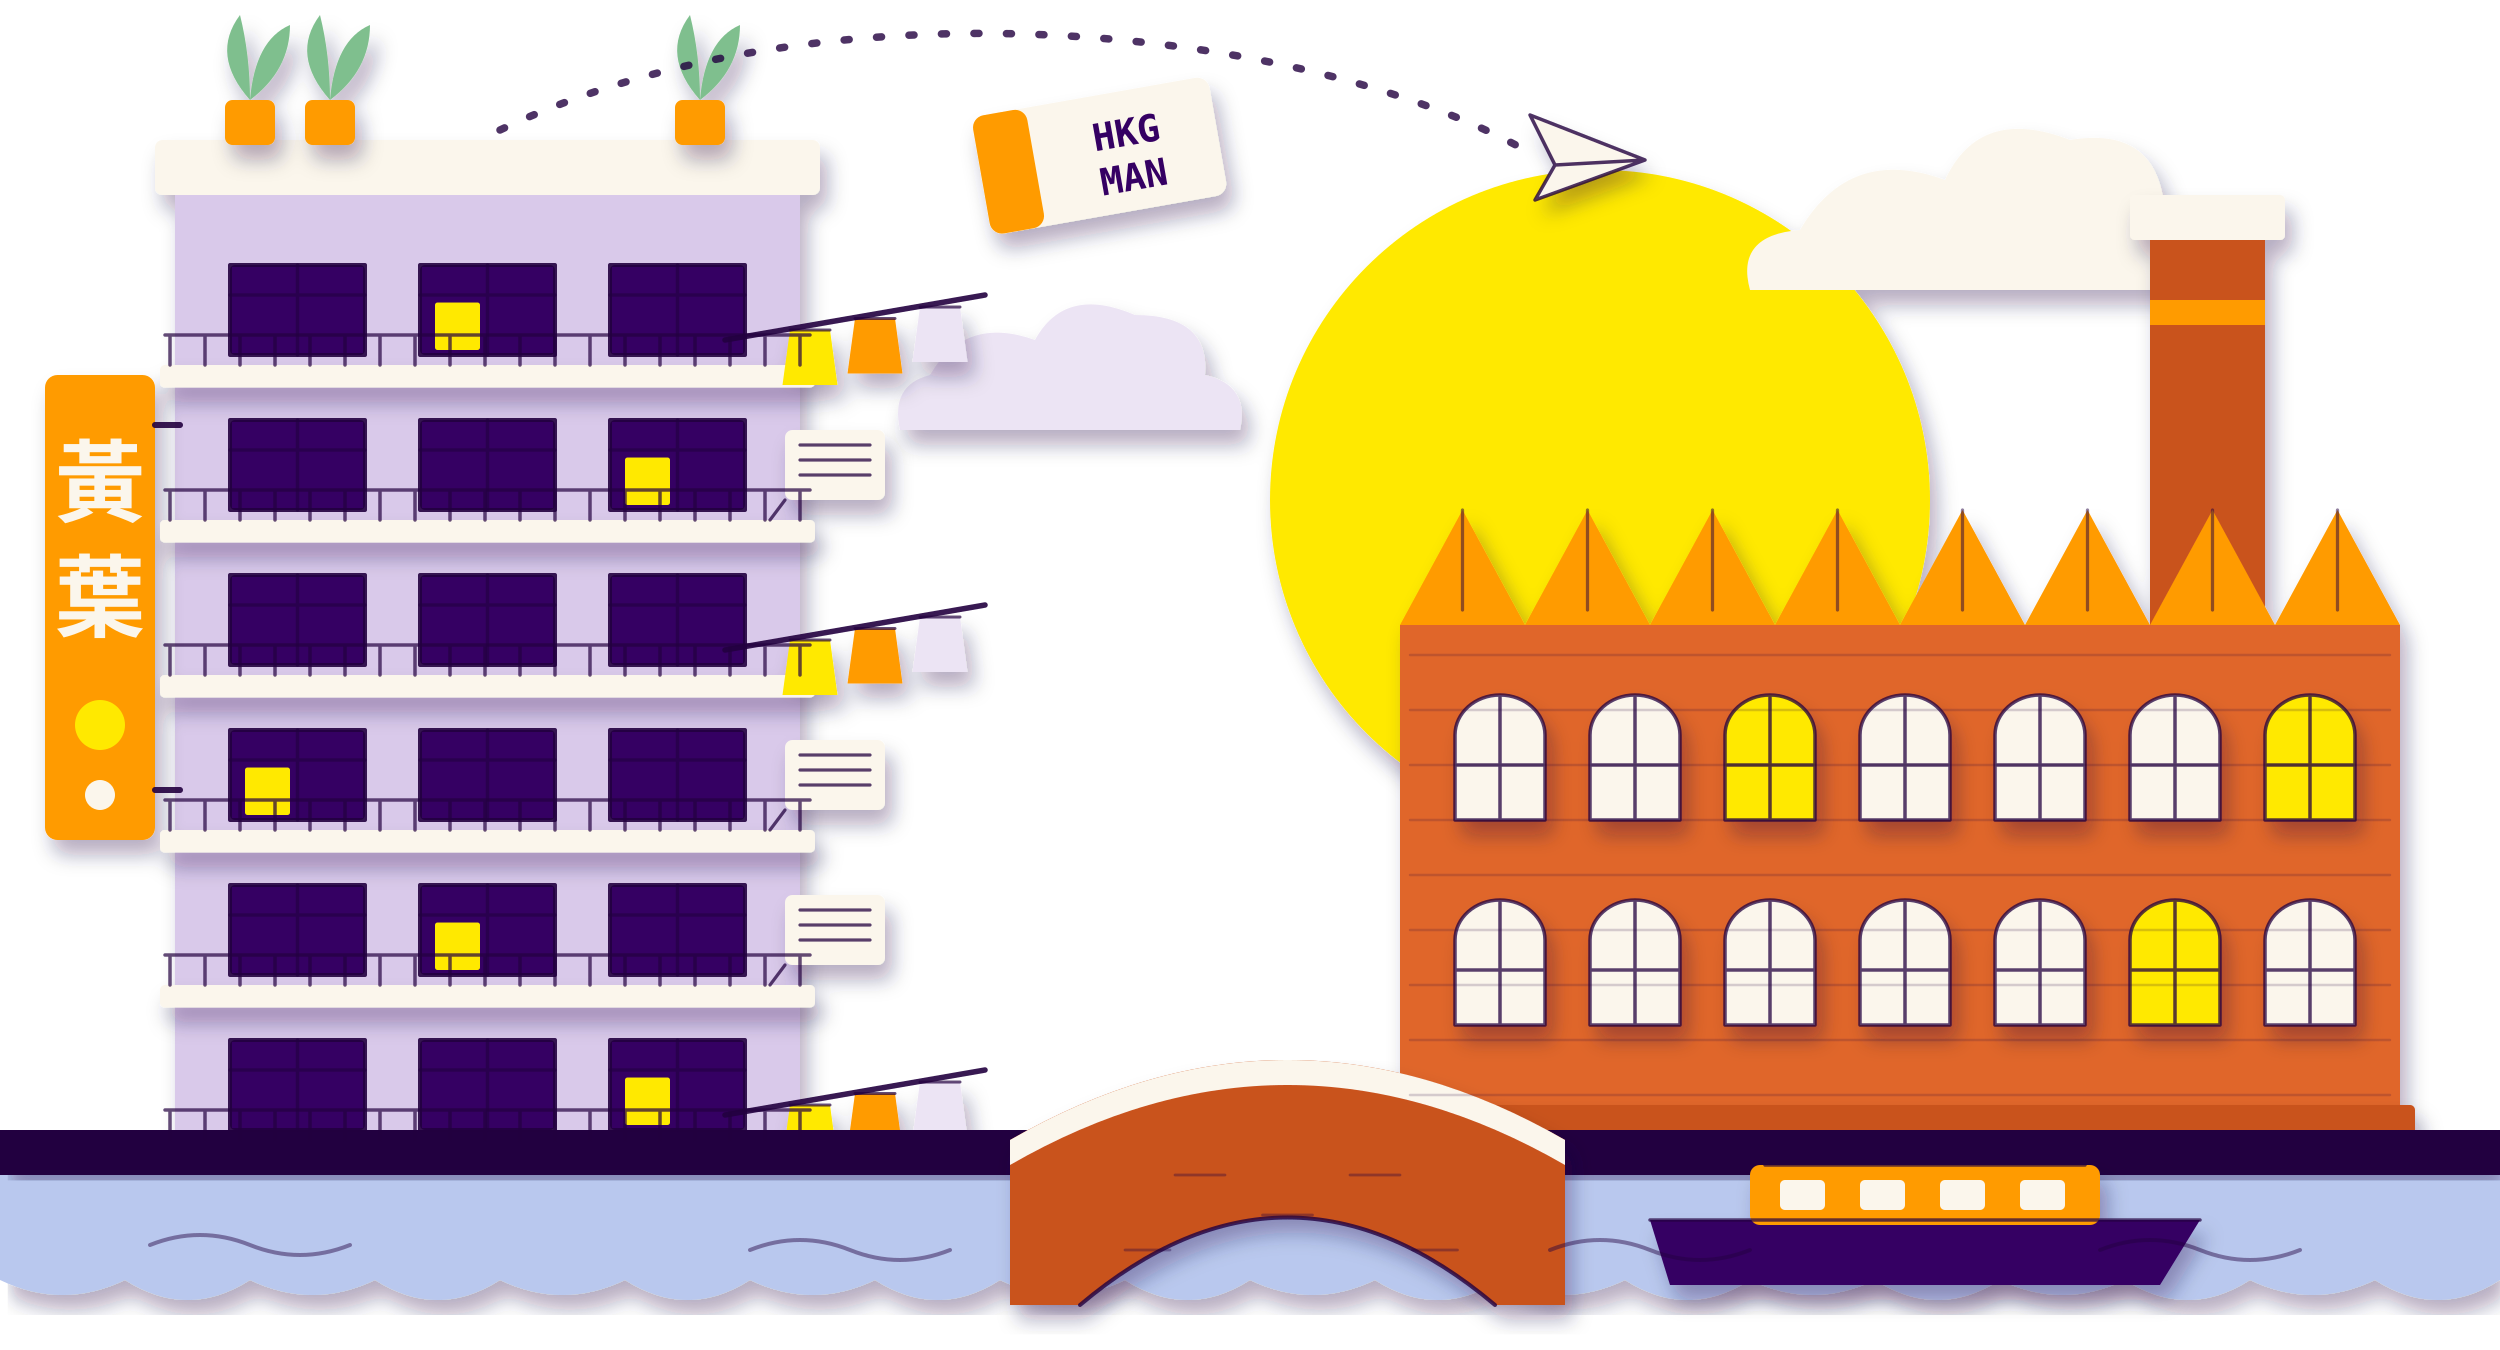
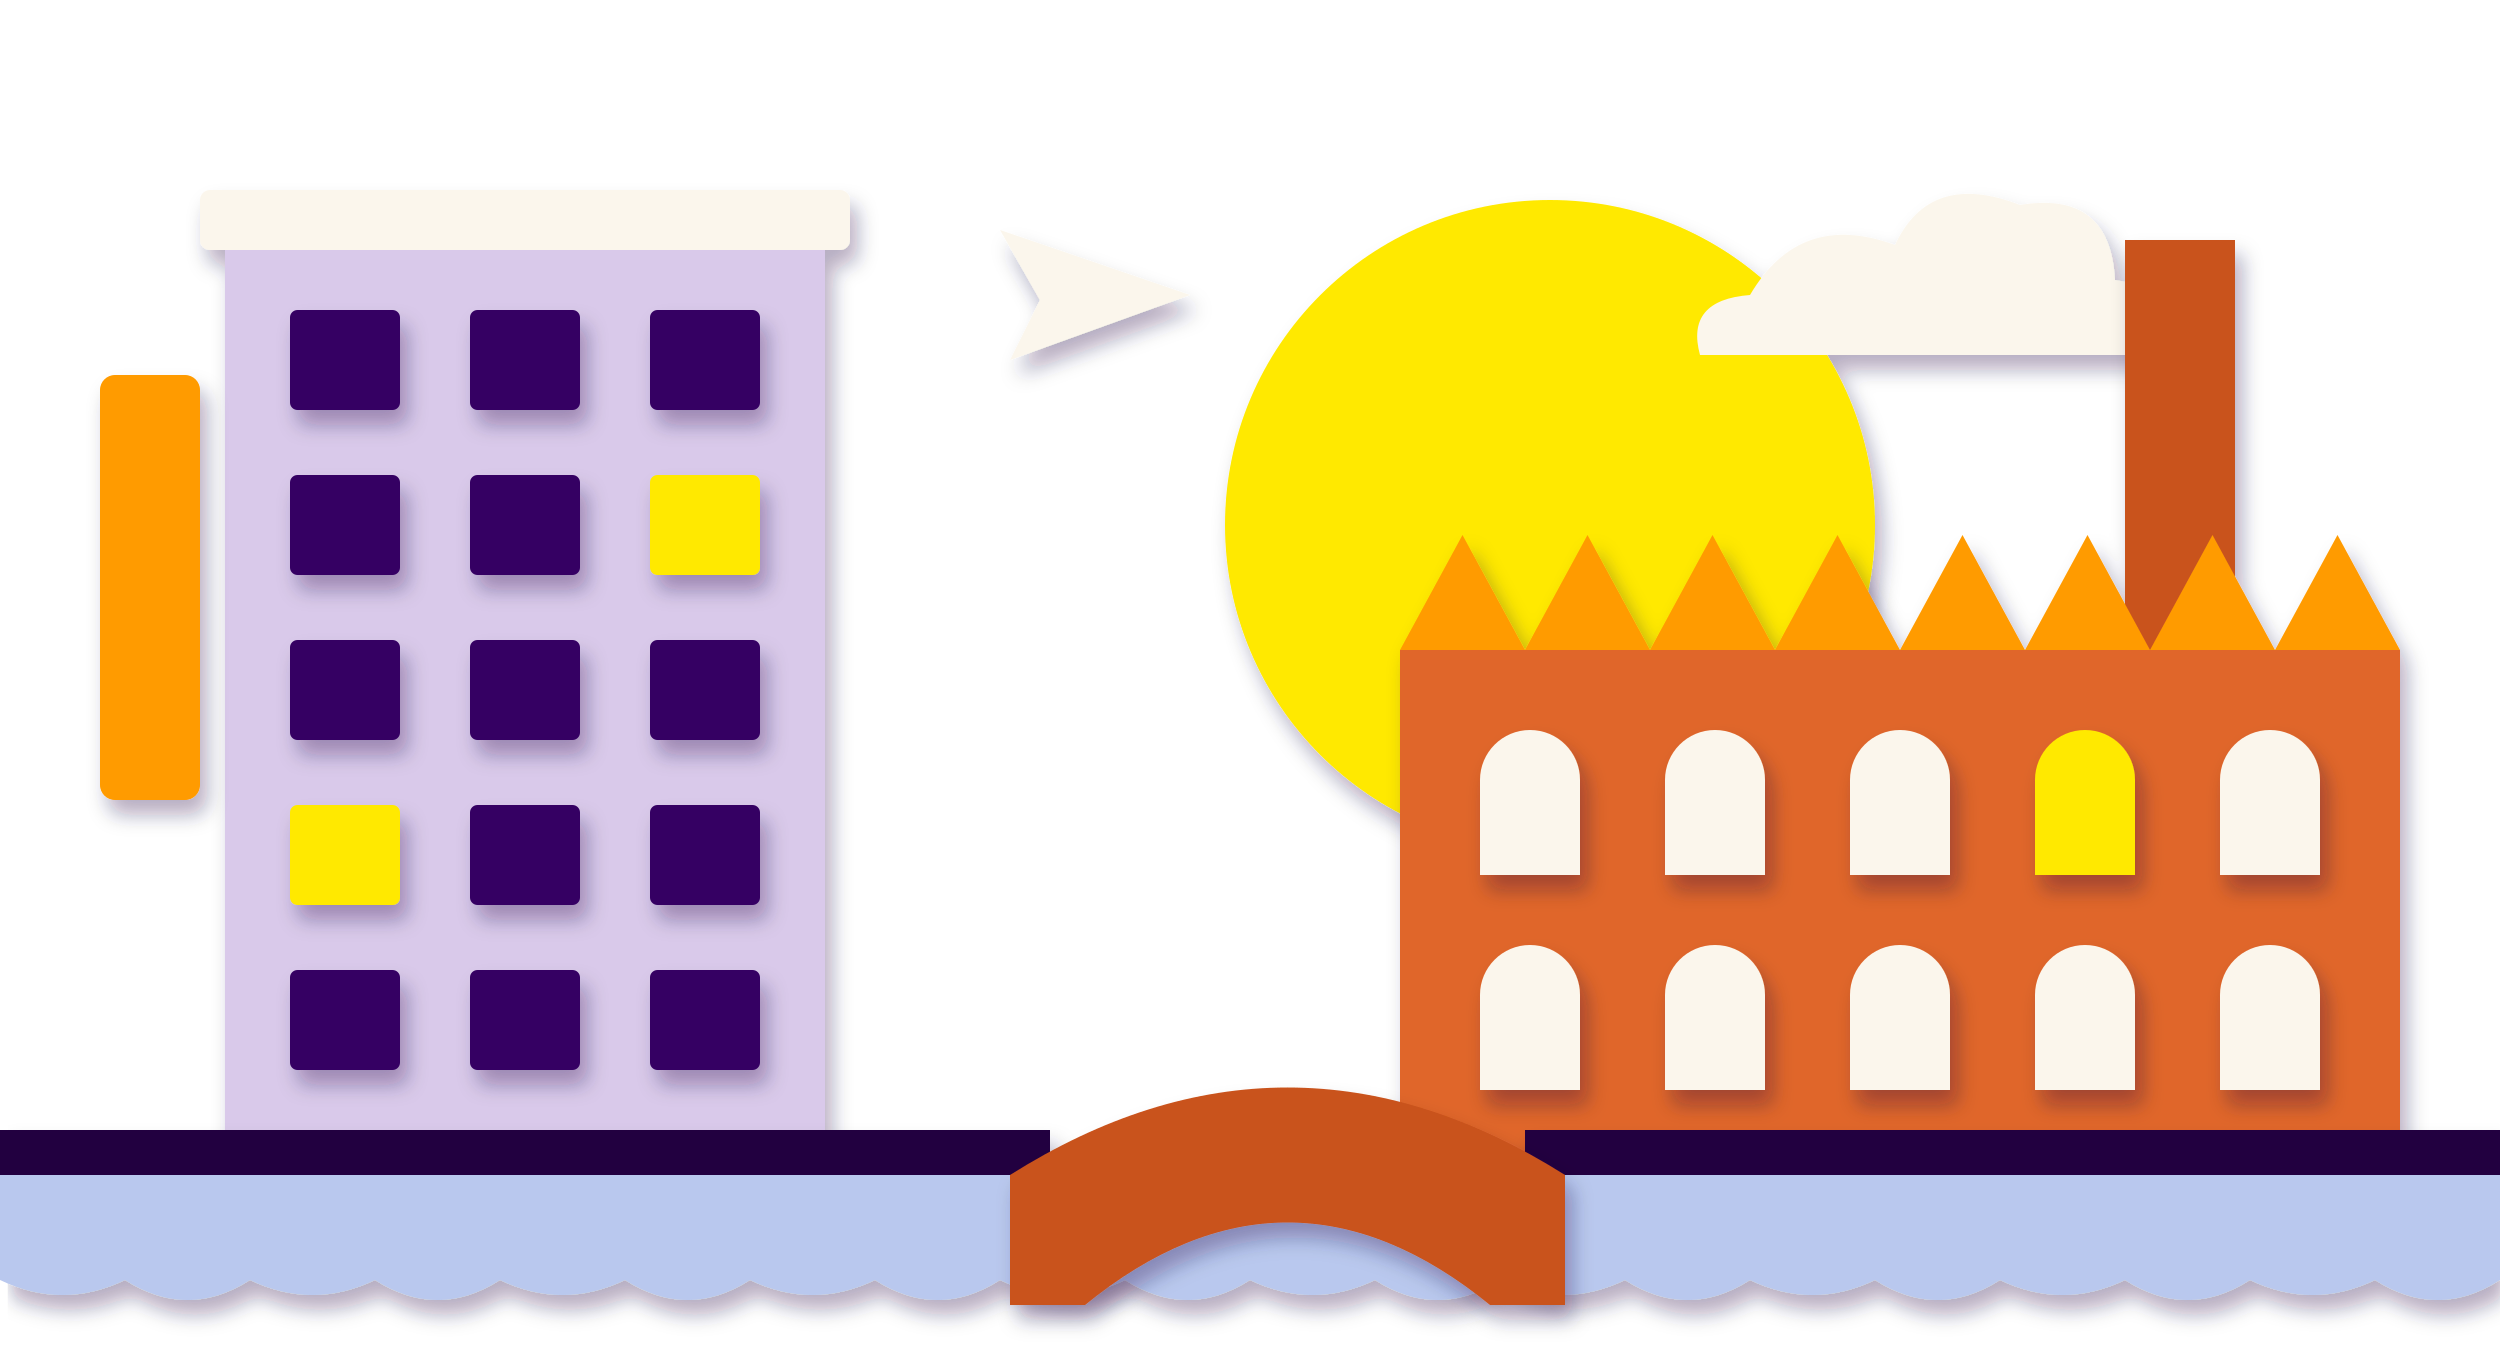
<svg xmlns="http://www.w3.org/2000/svg" viewBox="0 0 1000 540" width="1000" height="540">
  <defs>
-     <filter id="paper" x="-6%" y="-6%" width="112%" height="118%" color-interpolation-filters="sRGB">
+     <filter id="paper" x="-8%" y="-8%" width="116%" height="122%" color-interpolation-filters="sRGB">
      <feTurbulence type="fractalNoise" baseFrequency="1.15" numOctaves="2" seed="5" result="t" />
      <feDiffuseLighting in="t" lighting-color="#ffffff" surfaceScale=".7" result="lit">
        <feDistantLight azimuth="235" elevation="68" />
      </feDiffuseLighting>
      <feComposite in="lit" in2="SourceAlpha" operator="in" result="tex" />
      <feBlend in="SourceGraphic" in2="tex" mode="multiply" result="papered" />
      <feComposite in="papered" in2="SourceAlpha" operator="in" result="cut" />
-       <feDropShadow in="cut" dx="3" dy="6" stdDeviation="4" flood-color="#22003f" flood-opacity=".32" />
+       <feDropShadow in="cut" dx="3" dy="6" stdDeviation="4" flood-color="#22003f" flood-opacity="0.32" />
    </filter>
  </defs>
  <g filter="url(#paper)">
-     <circle cx="640" cy="200" r="132" fill="#ffe900" />
-     <path d="M720 92 q20 -34 58 -20 q14 -30 50 -16 q36 -6 38 30 q26 4 22 30 h-188 q-6 -22 20 -24z" fill="#fbf6ec" />
-     <path d="M372 150 q14 -24 42 -14 q12 -22 40 -10 q30 0 28 24 q18 4 14 22 h-136 q-4 -18 12 -22z" fill="#ece4f4" />
+     <circle cx="620" cy="210" r="130" fill="#ffe900" />
+     <path d="M700 118 q20 -34 58 -20 q14 -30 50 -16 q36 -6 38 30 q26 4 22 30 h-188 q-6 -22 20 -24z" fill="#fbf6ec" />
  </g>
  <g filter="url(#paper)">
-     <rect x="70" y="70" width="250" height="420" rx="0" fill="#d9c9ea" />
-     <rect x="62" y="56" width="266" height="22" rx="3" fill="#fbf6ec" />
-     <rect x="92" y="106" width="54" height="36" rx="2" fill="#360064" />
-     <rect x="168" y="106" width="54" height="36" rx="2" fill="#360064" />
-     <rect x="174" y="121" width="18" height="19" rx="1" fill="#ffe900" />
-     <rect x="244" y="106" width="54" height="36" rx="2" fill="#360064" />
-     <rect x="92" y="168" width="54" height="36" rx="2" fill="#360064" />
-     <rect x="168" y="168" width="54" height="36" rx="2" fill="#360064" />
-     <rect x="244" y="168" width="54" height="36" rx="2" fill="#360064" />
-     <rect x="250" y="183" width="18" height="19" rx="1" fill="#ffe900" />
-     <rect x="92" y="230" width="54" height="36" rx="2" fill="#360064" />
-     <rect x="168" y="230" width="54" height="36" rx="2" fill="#360064" />
-     <rect x="244" y="230" width="54" height="36" rx="2" fill="#360064" />
-     <rect x="92" y="292" width="54" height="36" rx="2" fill="#360064" />
-     <rect x="98" y="307" width="18" height="19" rx="1" fill="#ffe900" />
-     <rect x="168" y="292" width="54" height="36" rx="2" fill="#360064" />
-     <rect x="244" y="292" width="54" height="36" rx="2" fill="#360064" />
-     <rect x="92" y="354" width="54" height="36" rx="2" fill="#360064" />
-     <rect x="168" y="354" width="54" height="36" rx="2" fill="#360064" />
-     <rect x="174" y="369" width="18" height="19" rx="1" fill="#ffe900" />
-     <rect x="244" y="354" width="54" height="36" rx="2" fill="#360064" />
-     <rect x="92" y="416" width="54" height="36" rx="2" fill="#360064" />
-     <rect x="168" y="416" width="54" height="36" rx="2" fill="#360064" />
-     <rect x="244" y="416" width="54" height="36" rx="2" fill="#360064" />
-     <rect x="250" y="431" width="18" height="19" rx="1" fill="#ffe900" />
-     <rect x="860" y="88" width="46" height="180" rx="0" fill="#c9531f" />
-     <rect x="852" y="78" width="62" height="18" rx="2" fill="#fbf6ec" />
-     <rect x="860" y="120" width="46" height="10" rx="0" fill="#ff9b00" />
-     <path d="M560 250 L585 204 L610 250 L635 204 L660 250 L685 204 L710 250 L735 204 L760 250 L785 204 L810 250 L835 204 L860 250 L885 204 L910 250 L935 204 L960 250 Z" fill="#ff9b00" />
-     <rect x="560" y="250" width="400" height="200" rx="0" fill="#e0662a" />
+     <rect x="90" y="90" width="240" height="380" rx="0" fill="#d9c9ea" />
+     <rect x="80" y="76" width="260" height="24" rx="4" fill="#fbf6ec" />
+     <rect x="850" y="96" width="44" height="170" rx="0" fill="#c9531f" />
+     <path d="M560 260 L585 214 L610 260 L635 214 L660 260 L685 214 L710 260 L735 214 L760 260 L785 214 L810 260 L835 214 L860 260 L885 214 L910 260 L935 214 L960 260 Z" fill="#ff9b00" />
+     <rect x="560" y="260" width="400" height="210" rx="0" fill="#e0662a" />
  </g>
  <g filter="url(#paper)">
-     <rect x="64" y="146" width="262" height="9" rx="2" fill="#fbf6ec" />
-     <path d="M316 132.0 h16 l3 22 h-22 z" fill="#ffe900" />
-     <path d="M342 127.4 h16 l3 22 h-22 z" fill="#ff9b00" />
-     <path d="M368 122.8 h16 l3 22 h-22 z" fill="#ece4f4" />
-     <rect x="64" y="208" width="262" height="9" rx="2" fill="#fbf6ec" />
-     <rect x="314" y="172" width="40" height="28" rx="3" fill="#fbf6ec" />
-     <rect x="64" y="270" width="262" height="9" rx="2" fill="#fbf6ec" />
-     <path d="M316 256.0 h16 l3 22 h-22 z" fill="#ffe900" />
-     <path d="M342 251.4 h16 l3 22 h-22 z" fill="#ff9b00" />
-     <path d="M368 246.8 h16 l3 22 h-22 z" fill="#ece4f4" />
-     <rect x="64" y="332" width="262" height="9" rx="2" fill="#fbf6ec" />
-     <rect x="314" y="296" width="40" height="28" rx="3" fill="#fbf6ec" />
-     <rect x="64" y="394" width="262" height="9" rx="2" fill="#fbf6ec" />
-     <rect x="314" y="358" width="40" height="28" rx="3" fill="#fbf6ec" />
-     <rect x="64" y="456" width="262" height="9" rx="2" fill="#fbf6ec" />
-     <path d="M316 442.0 h16 l3 22 h-22 z" fill="#ffe900" />
-     <path d="M342 437.4 h16 l3 22 h-22 z" fill="#ff9b00" />
-     <path d="M368 432.8 h16 l3 22 h-22 z" fill="#ece4f4" />
-     <rect x="90" y="40" width="20" height="18" rx="3" fill="#ff9b00" />
-     <path d="M100 40 q-16 -18 -4 -34 q4 16 4 34 q2 -24 16 -30 q0 18 -16 30z" fill="#7fbf8e" />
-     <rect x="122" y="40" width="20" height="18" rx="3" fill="#ff9b00" />
-     <path d="M132 40 q-16 -18 -4 -34 q4 16 4 34 q2 -24 16 -30 q0 18 -16 30z" fill="#7fbf8e" />
-     <rect x="270" y="40" width="20" height="18" rx="3" fill="#ff9b00" />
-     <path d="M280 40 q-16 -18 -4 -34 q4 16 4 34 q2 -24 16 -30 q0 18 -16 30z" fill="#7fbf8e" />
-     <rect x="18" y="150" width="44" height="186" rx="5" fill="#ff9b00" />
-     <text x="40" y="206" fill="#fbf6ec" font-family="Chiron Hei HK, Noto Sans TC, sans-serif" font-weight="800" font-size="36" text-anchor="middle">黃</text>
-     <text x="40" y="252" fill="#fbf6ec" font-family="Chiron Hei HK, Noto Sans TC, sans-serif" font-weight="800" font-size="36" text-anchor="middle">葉</text>
-     <circle cx="40" cy="290" r="10" fill="#ffe900" />
-     <circle cx="40" cy="318" r="6" fill="#fbf6ec" />
-     <path d="M582 328 V294 A18 16 0 0 1 618 294 V328 Z" fill="#fbf6ec" />
-     <path d="M636 328 V294 A18 16 0 0 1 672 294 V328 Z" fill="#fbf6ec" />
-     <path d="M690 328 V294 A18 16 0 0 1 726 294 V328 Z" fill="#ffe900" />
-     <path d="M744 328 V294 A18 16 0 0 1 780 294 V328 Z" fill="#fbf6ec" />
-     <path d="M798 328 V294 A18 16 0 0 1 834 294 V328 Z" fill="#fbf6ec" />
-     <path d="M852 328 V294 A18 16 0 0 1 888 294 V328 Z" fill="#fbf6ec" />
-     <path d="M906 328 V294 A18 16 0 0 1 942 294 V328 Z" fill="#ffe900" />
-     <path d="M582 410 V376 A18 16 0 0 1 618 376 V410 Z" fill="#fbf6ec" />
-     <path d="M636 410 V376 A18 16 0 0 1 672 376 V410 Z" fill="#fbf6ec" />
-     <path d="M690 410 V376 A18 16 0 0 1 726 376 V410 Z" fill="#fbf6ec" />
-     <path d="M744 410 V376 A18 16 0 0 1 780 376 V410 Z" fill="#fbf6ec" />
-     <path d="M798 410 V376 A18 16 0 0 1 834 376 V410 Z" fill="#fbf6ec" />
-     <path d="M852 410 V376 A18 16 0 0 1 888 376 V410 Z" fill="#ffe900" />
-     <path d="M906 410 V376 A18 16 0 0 1 942 376 V410 Z" fill="#fbf6ec" />
-     <rect x="554" y="442" width="412" height="12" rx="2" fill="#c9531f" />
+     <rect x="116" y="124" width="44" height="40" rx="3" fill="#360064" />
+     <rect x="188" y="124" width="44" height="40" rx="3" fill="#360064" />
+     <rect x="260" y="124" width="44" height="40" rx="3" fill="#360064" />
+     <rect x="116" y="190" width="44" height="40" rx="3" fill="#360064" />
+     <rect x="188" y="190" width="44" height="40" rx="3" fill="#360064" />
+     <rect x="260" y="190" width="44" height="40" rx="3" fill="#ffe900" />
+     <rect x="116" y="256" width="44" height="40" rx="3" fill="#360064" />
+     <rect x="188" y="256" width="44" height="40" rx="3" fill="#360064" />
+     <rect x="260" y="256" width="44" height="40" rx="3" fill="#360064" />
+     <rect x="116" y="322" width="44" height="40" rx="3" fill="#ffe900" />
+     <rect x="188" y="322" width="44" height="40" rx="3" fill="#360064" />
+     <rect x="260" y="322" width="44" height="40" rx="3" fill="#360064" />
+     <rect x="116" y="388" width="44" height="40" rx="3" fill="#360064" />
+     <rect x="188" y="388" width="44" height="40" rx="3" fill="#360064" />
+     <rect x="260" y="388" width="44" height="40" rx="3" fill="#360064" />
+     <path d="M592 350 V312.0 A20.0 20.0 0 0 1 632 312.0 V350 Z" fill="#fbf6ec" />
+     <path d="M666 350 V312.0 A20.0 20.0 0 0 1 706 312.0 V350 Z" fill="#fbf6ec" />
+     <path d="M740 350 V312.0 A20.0 20.0 0 0 1 780 312.0 V350 Z" fill="#fbf6ec" />
+     <path d="M814 350 V312.0 A20.0 20.0 0 0 1 854 312.0 V350 Z" fill="#ffe900" />
+     <path d="M888 350 V312.0 A20.0 20.0 0 0 1 928 312.0 V350 Z" fill="#fbf6ec" />
+     <path d="M592 436 V398.0 A20.0 20.0 0 0 1 632 398.0 V436 Z" fill="#fbf6ec" />
+     <path d="M666 436 V398.0 A20.0 20.0 0 0 1 706 398.0 V436 Z" fill="#fbf6ec" />
+     <path d="M740 436 V398.0 A20.0 20.0 0 0 1 780 398.0 V436 Z" fill="#fbf6ec" />
+     <path d="M814 436 V398.0 A20.0 20.0 0 0 1 854 398.0 V436 Z" fill="#fbf6ec" />
+     <path d="M888 436 V398.0 A20.0 20.0 0 0 1 928 398.0 V436 Z" fill="#fbf6ec" />
  </g>
  <g filter="url(#paper)">
+     <rect x="40" y="150" width="40" height="170" rx="6" fill="#ff9b00" />
+     <rect x="0" y="452" width="420" height="18" rx="0" fill="#22003f" />
+     <rect x="610" y="452" width="390" height="18" rx="0" fill="#22003f" />
    <path d="M0 470 H1000 V512 q-25 16 -50 0 q-25 12 -50 0 q-25 16 -50 0 q-25 12 -50 0 q-25 16 -50 0 q-25 12 -50 0 q-25 16 -50 0 q-25 12 -50 0 q-25 16 -50 0 q-25 12 -50 0 q-25 16 -50 0 q-25 12 -50 0 q-25 16 -50 0 q-25 12 -50 0 q-25 16 -50 0 q-25 12 -50 0 q-25 16 -50 0 q-25 12 -50 0 q-25 16 -50 0 q-25 12 -50 0 Z" fill="#b9c8ee" />
  </g>
  <g filter="url(#paper)">
-     <path d="M0 452 H424 V470 H0 Z" fill="#22003f" />
-     <path d="M606 452 H1000 V470 H606 Z" fill="#22003f" />
-   </g>
-   <g filter="url(#paper)">
-     <path d="M404 456 Q515 392 626 456 V522 H598 Q515 452 432 522 H404 Z" fill="#c9531f" />
-     <path d="M404 456 Q515 392 626 456 L626 466 Q515 402 404 466 Z" fill="#fbf6ec" />
-     <path d="M660 488 h220 l-16 26 h-196 z" fill="#360064" />
-     <rect x="700" y="466" width="140" height="24" rx="4" fill="#ff9b00" />
-     <rect x="712" y="472" width="18" height="12" rx="2" fill="#fbf6ec" />
-     <rect x="744" y="472" width="18" height="12" rx="2" fill="#fbf6ec" />
-     <rect x="776" y="472" width="18" height="12" rx="2" fill="#fbf6ec" />
-     <rect x="808" y="472" width="18" height="12" rx="2" fill="#fbf6ec" />
-   </g>
-   <g filter="url(#paper)">
-     <path d="M612 46 l46 18 l-44 16 l8 -14 z" fill="#fbf6ec" />
-     <g transform="rotate(-10 430 64)">
-       <rect x="392" y="40" width="96" height="48" rx="5" fill="#fbf6ec" />
-       <rect x="392" y="40" width="22" height="48" rx="5" fill="#ff9b00" />
-       <text x="452" y="62" font-family="Red Hat Mono, monospace" font-weight="700" font-size="15" fill="#360064" text-anchor="middle">HKG</text>
-       <text x="452" y="80" font-family="Red Hat Mono, monospace" font-weight="700" font-size="15" fill="#360064" text-anchor="middle">MAN</text>
-     </g>
-   </g>
-   <g>
-     <path d="M92 106 h54 v36 h-54 z" fill="none" stroke="#22003f" stroke-width="1.6" stroke-linecap="round" stroke-linejoin="round" opacity="0.9" />
-     <path d="M119 106 v36 M92 118 h54" fill="none" stroke="#22003f" stroke-width="1.4" stroke-linecap="round" stroke-linejoin="round" opacity="0.6" />
-     <path d="M168 106 h54 v36 h-54 z" fill="none" stroke="#22003f" stroke-width="1.6" stroke-linecap="round" stroke-linejoin="round" opacity="0.9" />
-     <path d="M195 106 v36 M168 118 h54" fill="none" stroke="#22003f" stroke-width="1.4" stroke-linecap="round" stroke-linejoin="round" opacity="0.6" />
-     <path d="M244 106 h54 v36 h-54 z" fill="none" stroke="#22003f" stroke-width="1.6" stroke-linecap="round" stroke-linejoin="round" opacity="0.9" />
-     <path d="M271 106 v36 M244 118 h54" fill="none" stroke="#22003f" stroke-width="1.4" stroke-linecap="round" stroke-linejoin="round" opacity="0.6" />
-     <path d="M68 146 v-12 M82 146 v-12 M96 146 v-12 M110 146 v-12 M124 146 v-12 M138 146 v-12 M152 146 v-12 M166 146 v-12 M180 146 v-12 M194 146 v-12 M208 146 v-12 M222 146 v-12 M236 146 v-12 M250 146 v-12 M264 146 v-12 M278 146 v-12 M292 146 v-12 M306 146 v-12 M320 146 v-12 M66 134 h258" fill="none" stroke="#22003f" stroke-width="1.4" stroke-linecap="round" stroke-linejoin="round" opacity="0.7" />
-     <path d="M290 136 L394 118" fill="none" stroke="#22003f" stroke-width="2.2" stroke-linecap="round" stroke-linejoin="round" opacity="0.9" />
-     <path d="M316 132.0 h16" fill="none" stroke="#22003f" stroke-width="1.2" stroke-linecap="round" stroke-linejoin="round" opacity="0.7" />
-     <path d="M342 127.4 h16" fill="none" stroke="#22003f" stroke-width="1.2" stroke-linecap="round" stroke-linejoin="round" opacity="0.7" />
-     <path d="M368 122.8 h16" fill="none" stroke="#22003f" stroke-width="1.2" stroke-linecap="round" stroke-linejoin="round" opacity="0.7" />
-     <path d="M92 168 h54 v36 h-54 z" fill="none" stroke="#22003f" stroke-width="1.6" stroke-linecap="round" stroke-linejoin="round" opacity="0.9" />
-     <path d="M119 168 v36 M92 180 h54" fill="none" stroke="#22003f" stroke-width="1.4" stroke-linecap="round" stroke-linejoin="round" opacity="0.6" />
-     <path d="M168 168 h54 v36 h-54 z" fill="none" stroke="#22003f" stroke-width="1.6" stroke-linecap="round" stroke-linejoin="round" opacity="0.9" />
-     <path d="M195 168 v36 M168 180 h54" fill="none" stroke="#22003f" stroke-width="1.4" stroke-linecap="round" stroke-linejoin="round" opacity="0.6" />
-     <path d="M244 168 h54 v36 h-54 z" fill="none" stroke="#22003f" stroke-width="1.6" stroke-linecap="round" stroke-linejoin="round" opacity="0.9" />
-     <path d="M271 168 v36 M244 180 h54" fill="none" stroke="#22003f" stroke-width="1.4" stroke-linecap="round" stroke-linejoin="round" opacity="0.6" />
-     <path d="M68 208 v-12 M82 208 v-12 M96 208 v-12 M110 208 v-12 M124 208 v-12 M138 208 v-12 M152 208 v-12 M166 208 v-12 M180 208 v-12 M194 208 v-12 M208 208 v-12 M222 208 v-12 M236 208 v-12 M250 208 v-12 M264 208 v-12 M278 208 v-12 M292 208 v-12 M306 208 v-12 M320 208 v-12 M66 196 h258" fill="none" stroke="#22003f" stroke-width="1.4" stroke-linecap="round" stroke-linejoin="round" opacity="0.7" />
-     <path d="M320 178 h28 M320 184 h28 M320 190 h28 M314 200 l-6 8" fill="none" stroke="#22003f" stroke-width="1.3" stroke-linecap="round" stroke-linejoin="round" opacity="0.75" />
-     <path d="M92 230 h54 v36 h-54 z" fill="none" stroke="#22003f" stroke-width="1.6" stroke-linecap="round" stroke-linejoin="round" opacity="0.9" />
-     <path d="M119 230 v36 M92 242 h54" fill="none" stroke="#22003f" stroke-width="1.4" stroke-linecap="round" stroke-linejoin="round" opacity="0.6" />
-     <path d="M168 230 h54 v36 h-54 z" fill="none" stroke="#22003f" stroke-width="1.6" stroke-linecap="round" stroke-linejoin="round" opacity="0.9" />
-     <path d="M195 230 v36 M168 242 h54" fill="none" stroke="#22003f" stroke-width="1.4" stroke-linecap="round" stroke-linejoin="round" opacity="0.6" />
-     <path d="M244 230 h54 v36 h-54 z" fill="none" stroke="#22003f" stroke-width="1.6" stroke-linecap="round" stroke-linejoin="round" opacity="0.9" />
-     <path d="M271 230 v36 M244 242 h54" fill="none" stroke="#22003f" stroke-width="1.4" stroke-linecap="round" stroke-linejoin="round" opacity="0.6" />
-     <path d="M68 270 v-12 M82 270 v-12 M96 270 v-12 M110 270 v-12 M124 270 v-12 M138 270 v-12 M152 270 v-12 M166 270 v-12 M180 270 v-12 M194 270 v-12 M208 270 v-12 M222 270 v-12 M236 270 v-12 M250 270 v-12 M264 270 v-12 M278 270 v-12 M292 270 v-12 M306 270 v-12 M320 270 v-12 M66 258 h258" fill="none" stroke="#22003f" stroke-width="1.4" stroke-linecap="round" stroke-linejoin="round" opacity="0.7" />
-     <path d="M290 260 L394 242" fill="none" stroke="#22003f" stroke-width="2.2" stroke-linecap="round" stroke-linejoin="round" opacity="0.9" />
-     <path d="M316 256.0 h16" fill="none" stroke="#22003f" stroke-width="1.2" stroke-linecap="round" stroke-linejoin="round" opacity="0.7" />
-     <path d="M342 251.4 h16" fill="none" stroke="#22003f" stroke-width="1.2" stroke-linecap="round" stroke-linejoin="round" opacity="0.7" />
-     <path d="M368 246.8 h16" fill="none" stroke="#22003f" stroke-width="1.2" stroke-linecap="round" stroke-linejoin="round" opacity="0.7" />
-     <path d="M92 292 h54 v36 h-54 z" fill="none" stroke="#22003f" stroke-width="1.6" stroke-linecap="round" stroke-linejoin="round" opacity="0.9" />
-     <path d="M119 292 v36 M92 304 h54" fill="none" stroke="#22003f" stroke-width="1.4" stroke-linecap="round" stroke-linejoin="round" opacity="0.6" />
-     <path d="M168 292 h54 v36 h-54 z" fill="none" stroke="#22003f" stroke-width="1.6" stroke-linecap="round" stroke-linejoin="round" opacity="0.9" />
-     <path d="M195 292 v36 M168 304 h54" fill="none" stroke="#22003f" stroke-width="1.4" stroke-linecap="round" stroke-linejoin="round" opacity="0.6" />
-     <path d="M244 292 h54 v36 h-54 z" fill="none" stroke="#22003f" stroke-width="1.6" stroke-linecap="round" stroke-linejoin="round" opacity="0.9" />
-     <path d="M271 292 v36 M244 304 h54" fill="none" stroke="#22003f" stroke-width="1.4" stroke-linecap="round" stroke-linejoin="round" opacity="0.6" />
-     <path d="M68 332 v-12 M82 332 v-12 M96 332 v-12 M110 332 v-12 M124 332 v-12 M138 332 v-12 M152 332 v-12 M166 332 v-12 M180 332 v-12 M194 332 v-12 M208 332 v-12 M222 332 v-12 M236 332 v-12 M250 332 v-12 M264 332 v-12 M278 332 v-12 M292 332 v-12 M306 332 v-12 M320 332 v-12 M66 320 h258" fill="none" stroke="#22003f" stroke-width="1.4" stroke-linecap="round" stroke-linejoin="round" opacity="0.7" />
-     <path d="M320 302 h28 M320 308 h28 M320 314 h28 M314 324 l-6 8" fill="none" stroke="#22003f" stroke-width="1.3" stroke-linecap="round" stroke-linejoin="round" opacity="0.75" />
-     <path d="M92 354 h54 v36 h-54 z" fill="none" stroke="#22003f" stroke-width="1.6" stroke-linecap="round" stroke-linejoin="round" opacity="0.9" />
-     <path d="M119 354 v36 M92 366 h54" fill="none" stroke="#22003f" stroke-width="1.4" stroke-linecap="round" stroke-linejoin="round" opacity="0.6" />
-     <path d="M168 354 h54 v36 h-54 z" fill="none" stroke="#22003f" stroke-width="1.6" stroke-linecap="round" stroke-linejoin="round" opacity="0.9" />
-     <path d="M195 354 v36 M168 366 h54" fill="none" stroke="#22003f" stroke-width="1.4" stroke-linecap="round" stroke-linejoin="round" opacity="0.6" />
-     <path d="M244 354 h54 v36 h-54 z" fill="none" stroke="#22003f" stroke-width="1.6" stroke-linecap="round" stroke-linejoin="round" opacity="0.9" />
-     <path d="M271 354 v36 M244 366 h54" fill="none" stroke="#22003f" stroke-width="1.4" stroke-linecap="round" stroke-linejoin="round" opacity="0.6" />
-     <path d="M68 394 v-12 M82 394 v-12 M96 394 v-12 M110 394 v-12 M124 394 v-12 M138 394 v-12 M152 394 v-12 M166 394 v-12 M180 394 v-12 M194 394 v-12 M208 394 v-12 M222 394 v-12 M236 394 v-12 M250 394 v-12 M264 394 v-12 M278 394 v-12 M292 394 v-12 M306 394 v-12 M320 394 v-12 M66 382 h258" fill="none" stroke="#22003f" stroke-width="1.4" stroke-linecap="round" stroke-linejoin="round" opacity="0.7" />
-     <path d="M320 364 h28 M320 370 h28 M320 376 h28 M314 386 l-6 8" fill="none" stroke="#22003f" stroke-width="1.3" stroke-linecap="round" stroke-linejoin="round" opacity="0.75" />
-     <path d="M92 416 h54 v36 h-54 z" fill="none" stroke="#22003f" stroke-width="1.6" stroke-linecap="round" stroke-linejoin="round" opacity="0.9" />
-     <path d="M119 416 v36 M92 428 h54" fill="none" stroke="#22003f" stroke-width="1.4" stroke-linecap="round" stroke-linejoin="round" opacity="0.6" />
-     <path d="M168 416 h54 v36 h-54 z" fill="none" stroke="#22003f" stroke-width="1.6" stroke-linecap="round" stroke-linejoin="round" opacity="0.9" />
-     <path d="M195 416 v36 M168 428 h54" fill="none" stroke="#22003f" stroke-width="1.4" stroke-linecap="round" stroke-linejoin="round" opacity="0.6" />
-     <path d="M244 416 h54 v36 h-54 z" fill="none" stroke="#22003f" stroke-width="1.6" stroke-linecap="round" stroke-linejoin="round" opacity="0.9" />
-     <path d="M271 416 v36 M244 428 h54" fill="none" stroke="#22003f" stroke-width="1.4" stroke-linecap="round" stroke-linejoin="round" opacity="0.6" />
-     <path d="M68 456 v-12 M82 456 v-12 M96 456 v-12 M110 456 v-12 M124 456 v-12 M138 456 v-12 M152 456 v-12 M166 456 v-12 M180 456 v-12 M194 456 v-12 M208 456 v-12 M222 456 v-12 M236 456 v-12 M250 456 v-12 M264 456 v-12 M278 456 v-12 M292 456 v-12 M306 456 v-12 M320 456 v-12 M66 444 h258" fill="none" stroke="#22003f" stroke-width="1.4" stroke-linecap="round" stroke-linejoin="round" opacity="0.7" />
-     <path d="M290 446 L394 428" fill="none" stroke="#22003f" stroke-width="2.2" stroke-linecap="round" stroke-linejoin="round" opacity="0.9" />
-     <path d="M316 442.0 h16" fill="none" stroke="#22003f" stroke-width="1.2" stroke-linecap="round" stroke-linejoin="round" opacity="0.7" />
-     <path d="M342 437.4 h16" fill="none" stroke="#22003f" stroke-width="1.2" stroke-linecap="round" stroke-linejoin="round" opacity="0.7" />
-     <path d="M368 432.8 h16" fill="none" stroke="#22003f" stroke-width="1.2" stroke-linecap="round" stroke-linejoin="round" opacity="0.7" />
-     <path d="M62 170 h10 M62 316 h10" fill="none" stroke="#22003f" stroke-width="2.4" stroke-linecap="round" stroke-linejoin="round" opacity="0.9" />
-     <path d="M585 204 L585 244" fill="none" stroke="#22003f" stroke-width="1.3" stroke-linecap="round" stroke-linejoin="round" opacity="0.5" />
-     <path d="M635 204 L635 244" fill="none" stroke="#22003f" stroke-width="1.3" stroke-linecap="round" stroke-linejoin="round" opacity="0.5" />
-     <path d="M685 204 L685 244" fill="none" stroke="#22003f" stroke-width="1.3" stroke-linecap="round" stroke-linejoin="round" opacity="0.5" />
-     <path d="M735 204 L735 244" fill="none" stroke="#22003f" stroke-width="1.3" stroke-linecap="round" stroke-linejoin="round" opacity="0.5" />
-     <path d="M785 204 L785 244" fill="none" stroke="#22003f" stroke-width="1.3" stroke-linecap="round" stroke-linejoin="round" opacity="0.5" />
-     <path d="M835 204 L835 244" fill="none" stroke="#22003f" stroke-width="1.3" stroke-linecap="round" stroke-linejoin="round" opacity="0.5" />
-     <path d="M885 204 L885 244" fill="none" stroke="#22003f" stroke-width="1.3" stroke-linecap="round" stroke-linejoin="round" opacity="0.5" />
-     <path d="M935 204 L935 244" fill="none" stroke="#22003f" stroke-width="1.3" stroke-linecap="round" stroke-linejoin="round" opacity="0.5" />
-     <path d="M582 328 V294 A18 16 0 0 1 618 294 V328 Z M600 279 V328 M582 306 h36" fill="none" stroke="#22003f" stroke-width="1.4" stroke-linecap="round" stroke-linejoin="round" opacity="0.75" />
-     <path d="M636 328 V294 A18 16 0 0 1 672 294 V328 Z M654 279 V328 M636 306 h36" fill="none" stroke="#22003f" stroke-width="1.4" stroke-linecap="round" stroke-linejoin="round" opacity="0.75" />
-     <path d="M690 328 V294 A18 16 0 0 1 726 294 V328 Z M708 279 V328 M690 306 h36" fill="none" stroke="#22003f" stroke-width="1.4" stroke-linecap="round" stroke-linejoin="round" opacity="0.75" />
-     <path d="M744 328 V294 A18 16 0 0 1 780 294 V328 Z M762 279 V328 M744 306 h36" fill="none" stroke="#22003f" stroke-width="1.4" stroke-linecap="round" stroke-linejoin="round" opacity="0.75" />
-     <path d="M798 328 V294 A18 16 0 0 1 834 294 V328 Z M816 279 V328 M798 306 h36" fill="none" stroke="#22003f" stroke-width="1.4" stroke-linecap="round" stroke-linejoin="round" opacity="0.75" />
-     <path d="M852 328 V294 A18 16 0 0 1 888 294 V328 Z M870 279 V328 M852 306 h36" fill="none" stroke="#22003f" stroke-width="1.4" stroke-linecap="round" stroke-linejoin="round" opacity="0.75" />
-     <path d="M906 328 V294 A18 16 0 0 1 942 294 V328 Z M924 279 V328 M906 306 h36" fill="none" stroke="#22003f" stroke-width="1.4" stroke-linecap="round" stroke-linejoin="round" opacity="0.75" />
-     <path d="M582 410 V376 A18 16 0 0 1 618 376 V410 Z M600 361 V410 M582 388 h36" fill="none" stroke="#22003f" stroke-width="1.4" stroke-linecap="round" stroke-linejoin="round" opacity="0.75" />
-     <path d="M636 410 V376 A18 16 0 0 1 672 376 V410 Z M654 361 V410 M636 388 h36" fill="none" stroke="#22003f" stroke-width="1.4" stroke-linecap="round" stroke-linejoin="round" opacity="0.75" />
-     <path d="M690 410 V376 A18 16 0 0 1 726 376 V410 Z M708 361 V410 M690 388 h36" fill="none" stroke="#22003f" stroke-width="1.4" stroke-linecap="round" stroke-linejoin="round" opacity="0.75" />
-     <path d="M744 410 V376 A18 16 0 0 1 780 376 V410 Z M762 361 V410 M744 388 h36" fill="none" stroke="#22003f" stroke-width="1.4" stroke-linecap="round" stroke-linejoin="round" opacity="0.75" />
-     <path d="M798 410 V376 A18 16 0 0 1 834 376 V410 Z M816 361 V410 M798 388 h36" fill="none" stroke="#22003f" stroke-width="1.4" stroke-linecap="round" stroke-linejoin="round" opacity="0.75" />
-     <path d="M852 410 V376 A18 16 0 0 1 888 376 V410 Z M870 361 V410 M852 388 h36" fill="none" stroke="#22003f" stroke-width="1.4" stroke-linecap="round" stroke-linejoin="round" opacity="0.75" />
-     <path d="M906 410 V376 A18 16 0 0 1 942 376 V410 Z M924 361 V410 M906 388 h36" fill="none" stroke="#22003f" stroke-width="1.4" stroke-linecap="round" stroke-linejoin="round" opacity="0.75" />
-     <path d="M564 262 h392" fill="none" stroke="#22003f" stroke-width="1" stroke-linecap="round" stroke-linejoin="round" opacity="0.18" />
-     <path d="M564 284 h392" fill="none" stroke="#22003f" stroke-width="1" stroke-linecap="round" stroke-linejoin="round" opacity="0.18" />
-     <path d="M564 306 h392" fill="none" stroke="#22003f" stroke-width="1" stroke-linecap="round" stroke-linejoin="round" opacity="0.18" />
-     <path d="M564 328 h392" fill="none" stroke="#22003f" stroke-width="1" stroke-linecap="round" stroke-linejoin="round" opacity="0.18" />
-     <path d="M564 350 h392" fill="none" stroke="#22003f" stroke-width="1" stroke-linecap="round" stroke-linejoin="round" opacity="0.18" />
-     <path d="M564 372 h392" fill="none" stroke="#22003f" stroke-width="1" stroke-linecap="round" stroke-linejoin="round" opacity="0.18" />
-     <path d="M564 394 h392" fill="none" stroke="#22003f" stroke-width="1" stroke-linecap="round" stroke-linejoin="round" opacity="0.18" />
-     <path d="M564 416 h392" fill="none" stroke="#22003f" stroke-width="1" stroke-linecap="round" stroke-linejoin="round" opacity="0.18" />
-     <path d="M564 438 h392" fill="none" stroke="#22003f" stroke-width="1" stroke-linecap="round" stroke-linejoin="round" opacity="0.18" />
-     <path d="M60 498 q20 -8 40 0 t40 0 M300 500 q20 -8 40 0 t40 0 M620 500 q20 -8 40 0 t40 0 M840 500 q20 -8 40 0 t40 0" fill="none" stroke="#22003f" stroke-width="1.6" stroke-linecap="round" stroke-linejoin="round" opacity="0.45" />
-     <path d="M432 522 Q515 452 598 522" fill="none" stroke="#22003f" stroke-width="1.6" stroke-linecap="round" stroke-linejoin="round" opacity="0.8" />
-     <path d="M470 470 h20 M540 470 h20 M505 486 h20 M450 500 h18 M565 500 h18" fill="none" stroke="#22003f" stroke-width="1.1" stroke-linecap="round" stroke-linejoin="round" opacity="0.35" />
-     <path d="M660 488 h220 M706 466 h128" fill="none" stroke="#22003f" stroke-width="1.4" stroke-linecap="round" stroke-linejoin="round" opacity="0.7" />
-     <path d="M200 52 C 330 -10, 520 10, 610 60" fill="none" stroke="#22003f" stroke-width="3" stroke-linecap="round" stroke-linejoin="round" opacity="0.8" stroke-dasharray="2 11" />
-     <path d="M612 46 l46 18 l-44 16 l8 -14 z M622 66 l36 -2" fill="none" stroke="#22003f" stroke-width="1.4" stroke-linecap="round" stroke-linejoin="round" opacity="0.8" />
+     <path d="M404 470 Q515 400 626 470 V522 H596 Q515 456 434 522 H404 Z" fill="#c9531f" />
+     <path d="M400 92 l76 26 l-72 26 l12 -24 z" fill="#fbf6ec" />
  </g>
</svg>
